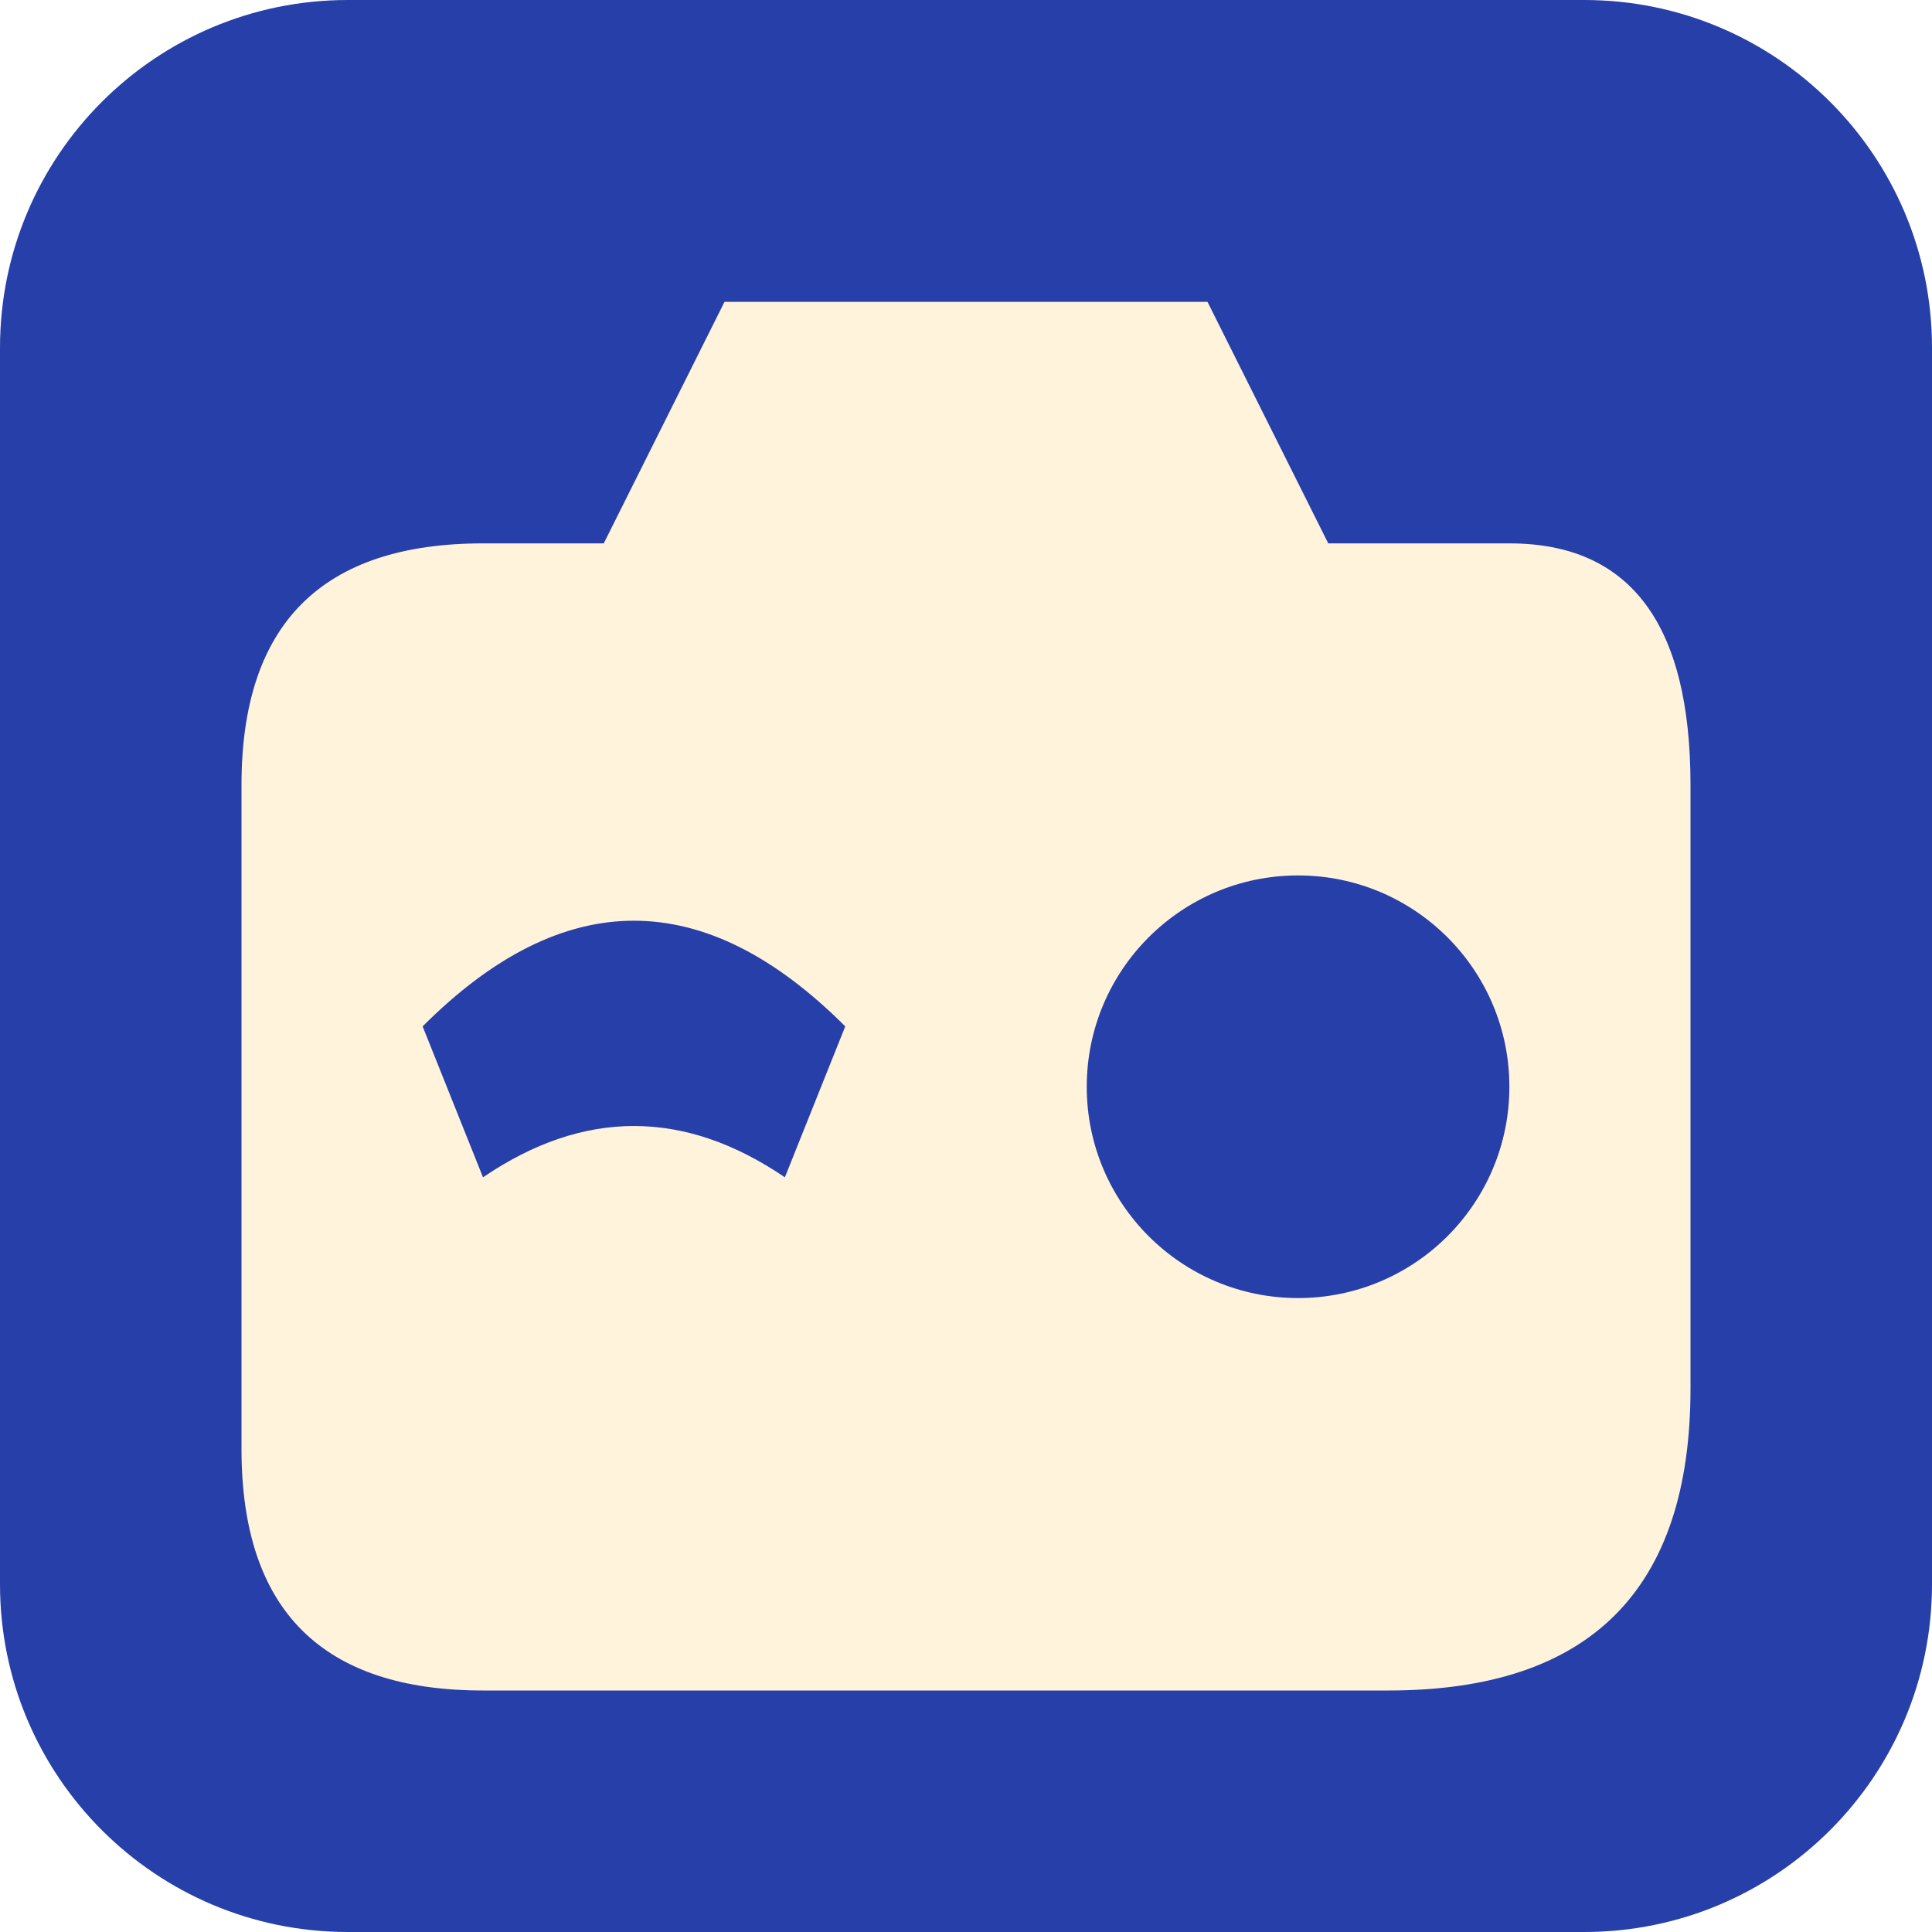
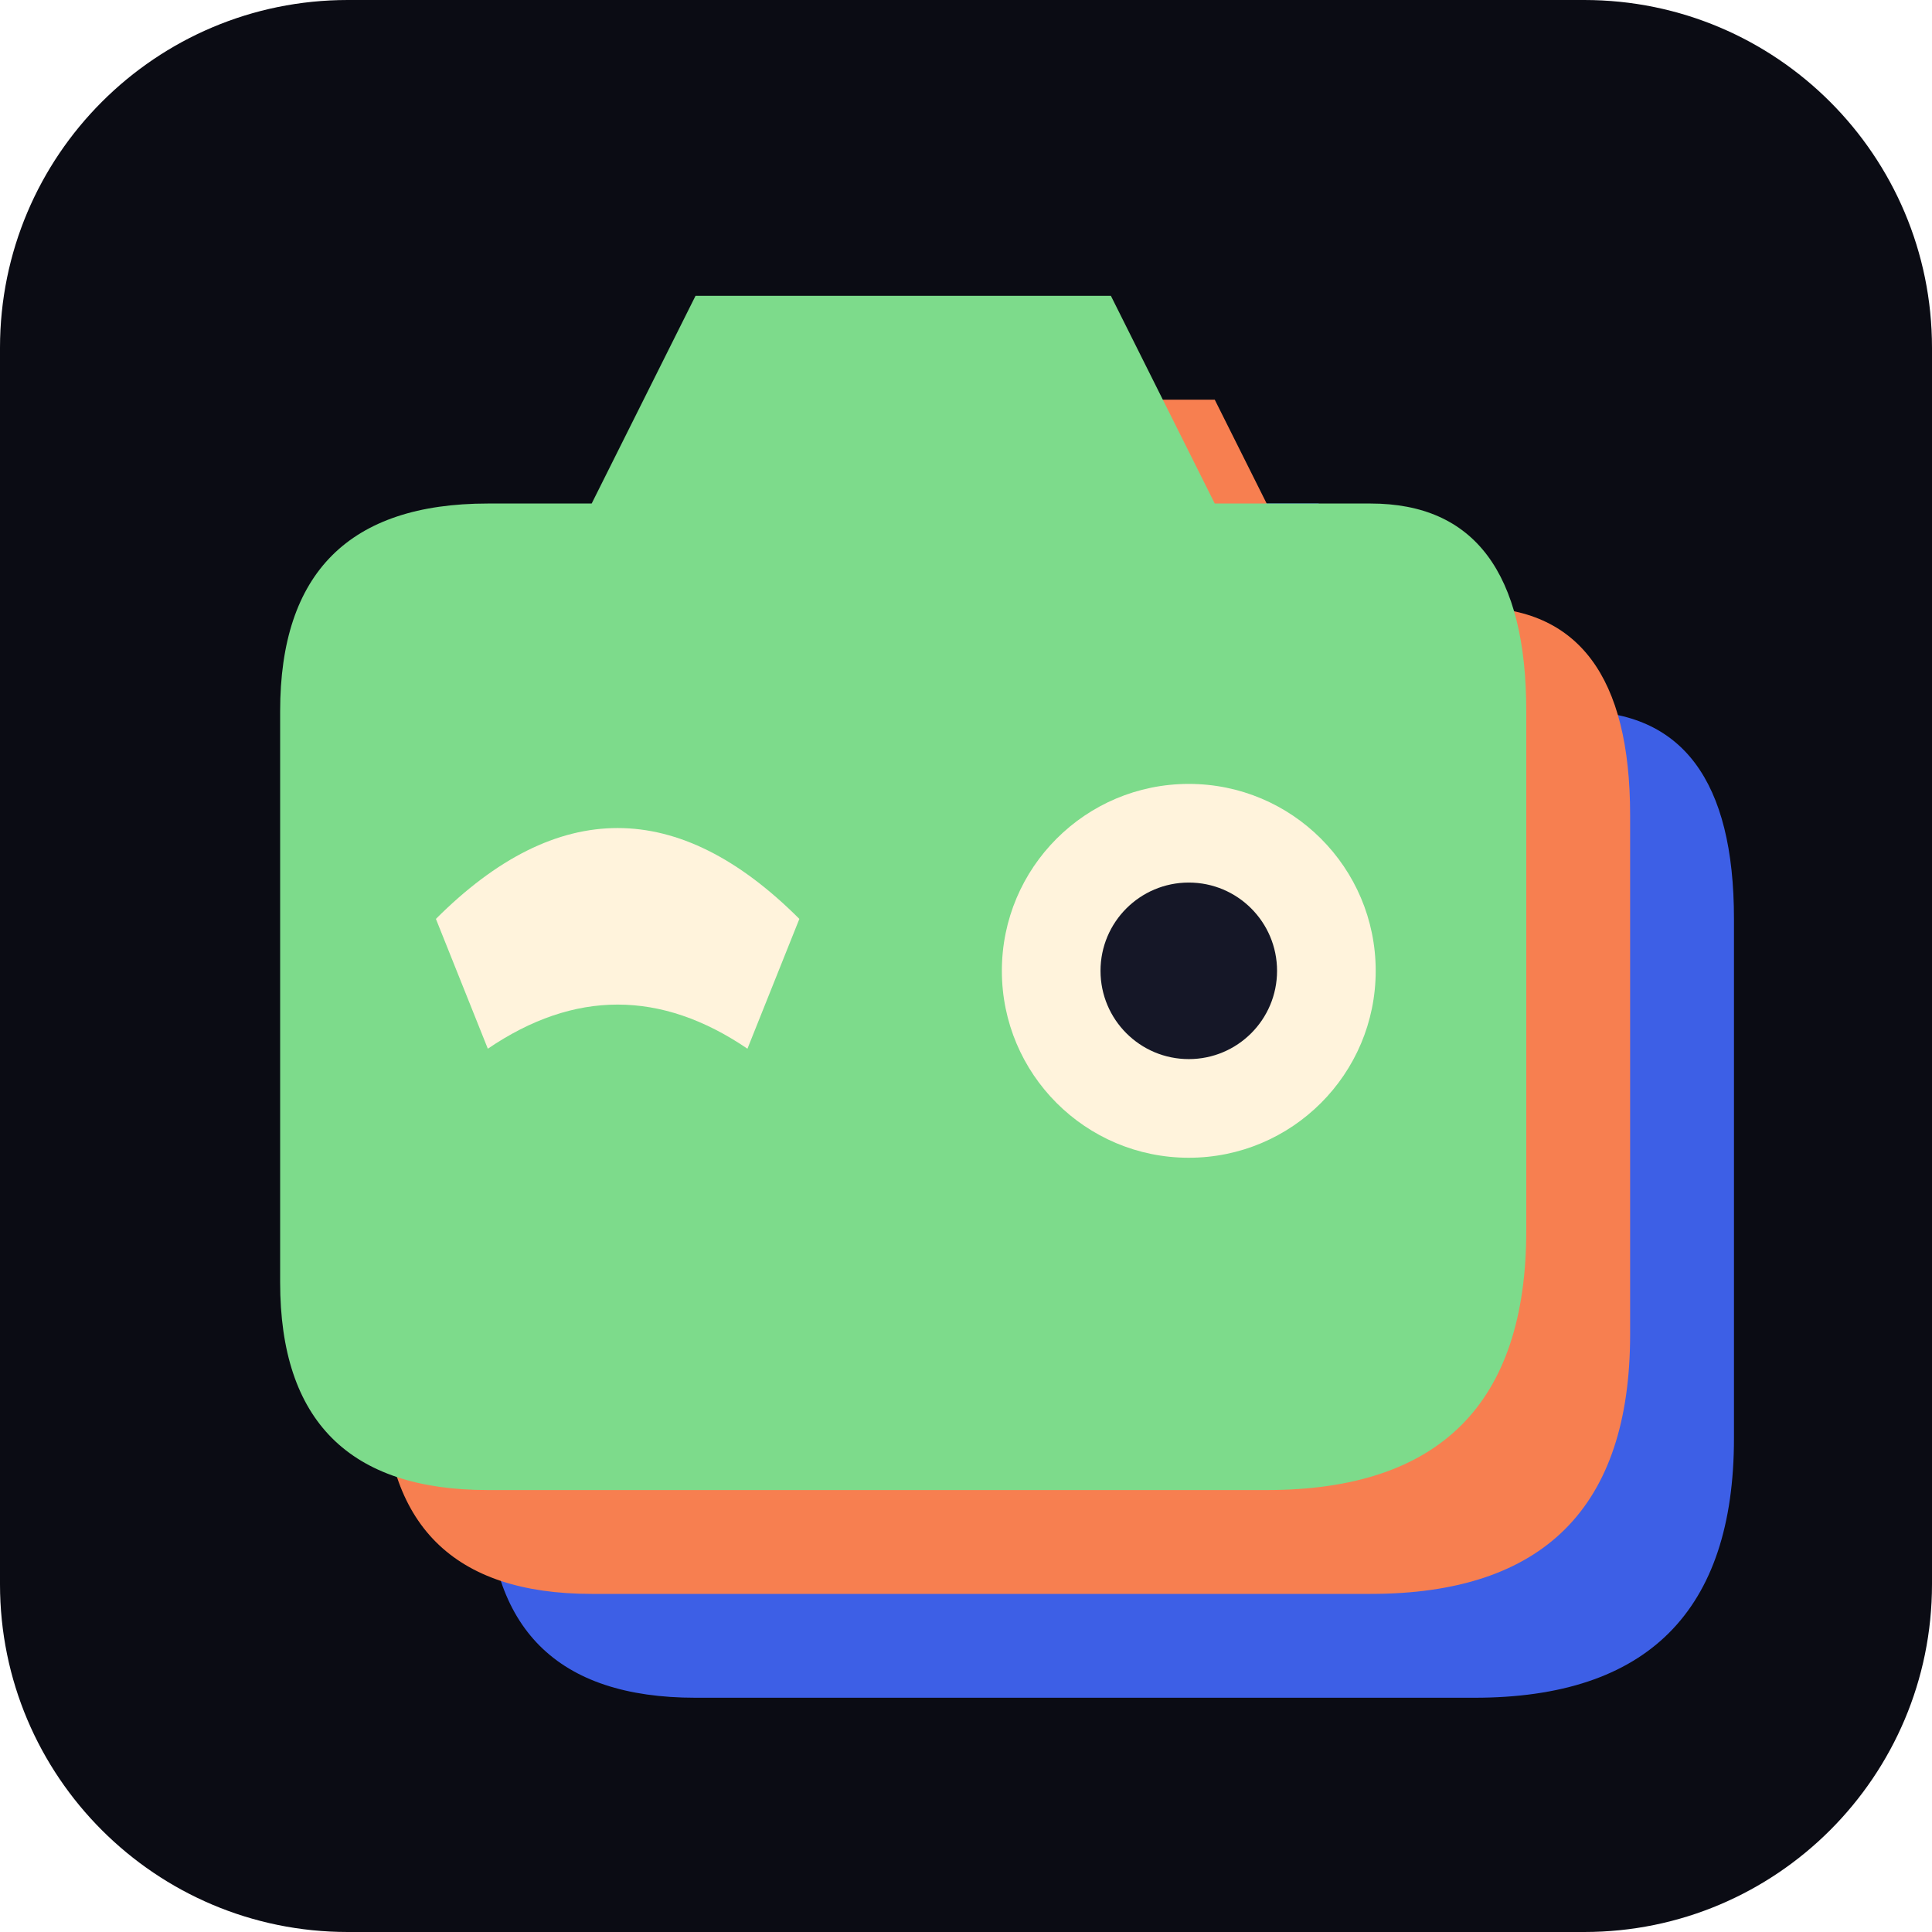
<svg xmlns="http://www.w3.org/2000/svg" viewBox="0 0 32 32">
-   <g fill="#273FA8">
-     <rect x="0" y="0" width="32" height="32" rx="5.76" />
+   <rect width="32" height="32" rx="5.76" fill="#0B0C14" />
+   <g transform="translate(1.2 0.6) scale(0.86)">
+     <path transform="translate(4 4)" d="M4 13Q4 9 8 9H10L12 5H20L22 9H25Q28 9 28 13V23Q28 28 23 28H8Q4 28 4 24Z" fill="#3D5FE6" />
+     <path transform="translate(2 2)" d="M4 13Q4 9 8 9H10L12 5H20L22 9H25Q28 9 28 13V23Q28 28 23 28H8Q4 28 4 24Z" fill="#F77F50" />
+     <path d="M4 13Q4 9 8 9H10L12 5H20L22 9H25Q28 9 28 13V23Q28 28 23 28H8Q4 28 4 24Z" fill="#7DDB8B" />
+     <path d="M7 17Q10.5 13.5 14 17L13 19.5Q10.5 17.8 8 19.5Z" fill="#FFF3DC" />
+     <circle cx="21.5" cy="18" r="3.6" fill="#FFF3DC" />
+     <circle cx="21.5" cy="18" r="1.7" fill="#151727" />
  </g>
-   <path d="M4 13Q4 9 8 9H10L12 5H20L22 9H25Q28 9 28 13V23Q28 28 23 28H8Q4 28 4 24ZM7 17Q10.5 13.5 14 17L13 19.5Q10.5 17.8 8 19.5ZM25 18a3.5 3.5 0 1 0-7 0 3.5 3.5 0 1 0 7 0Z" fill="#FFF3DC" fill-rule="evenodd" />
</svg>
